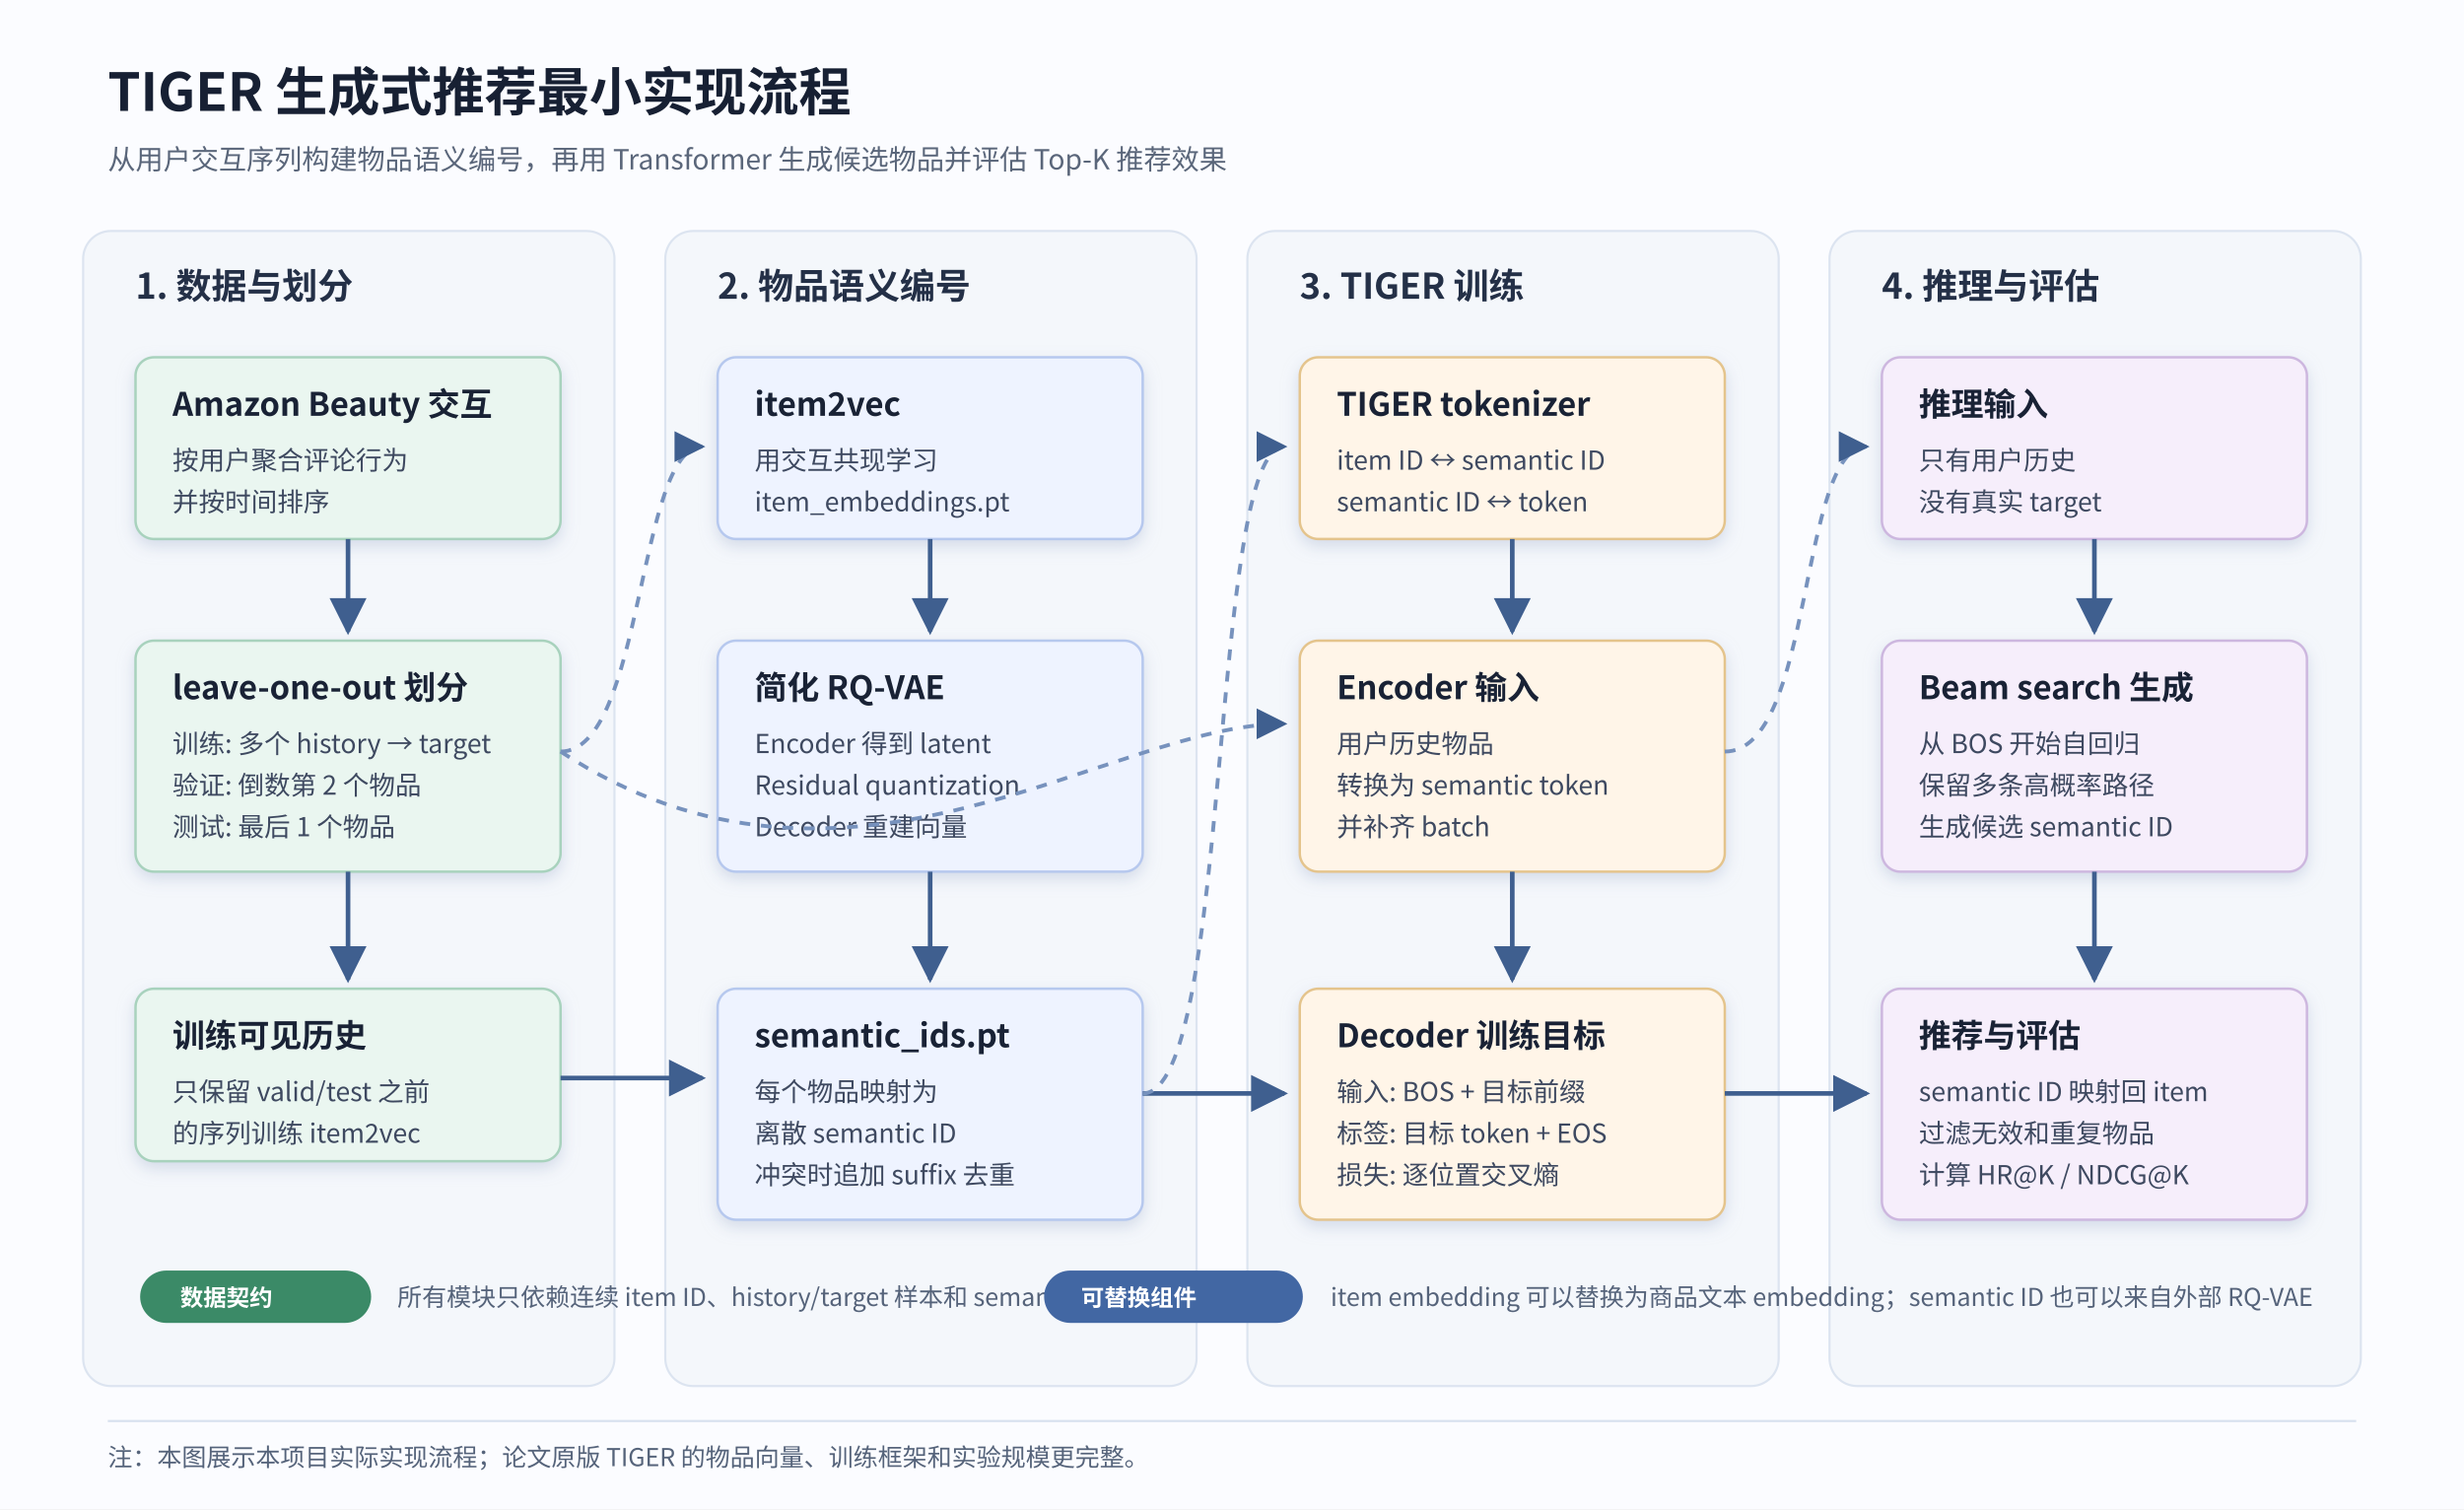
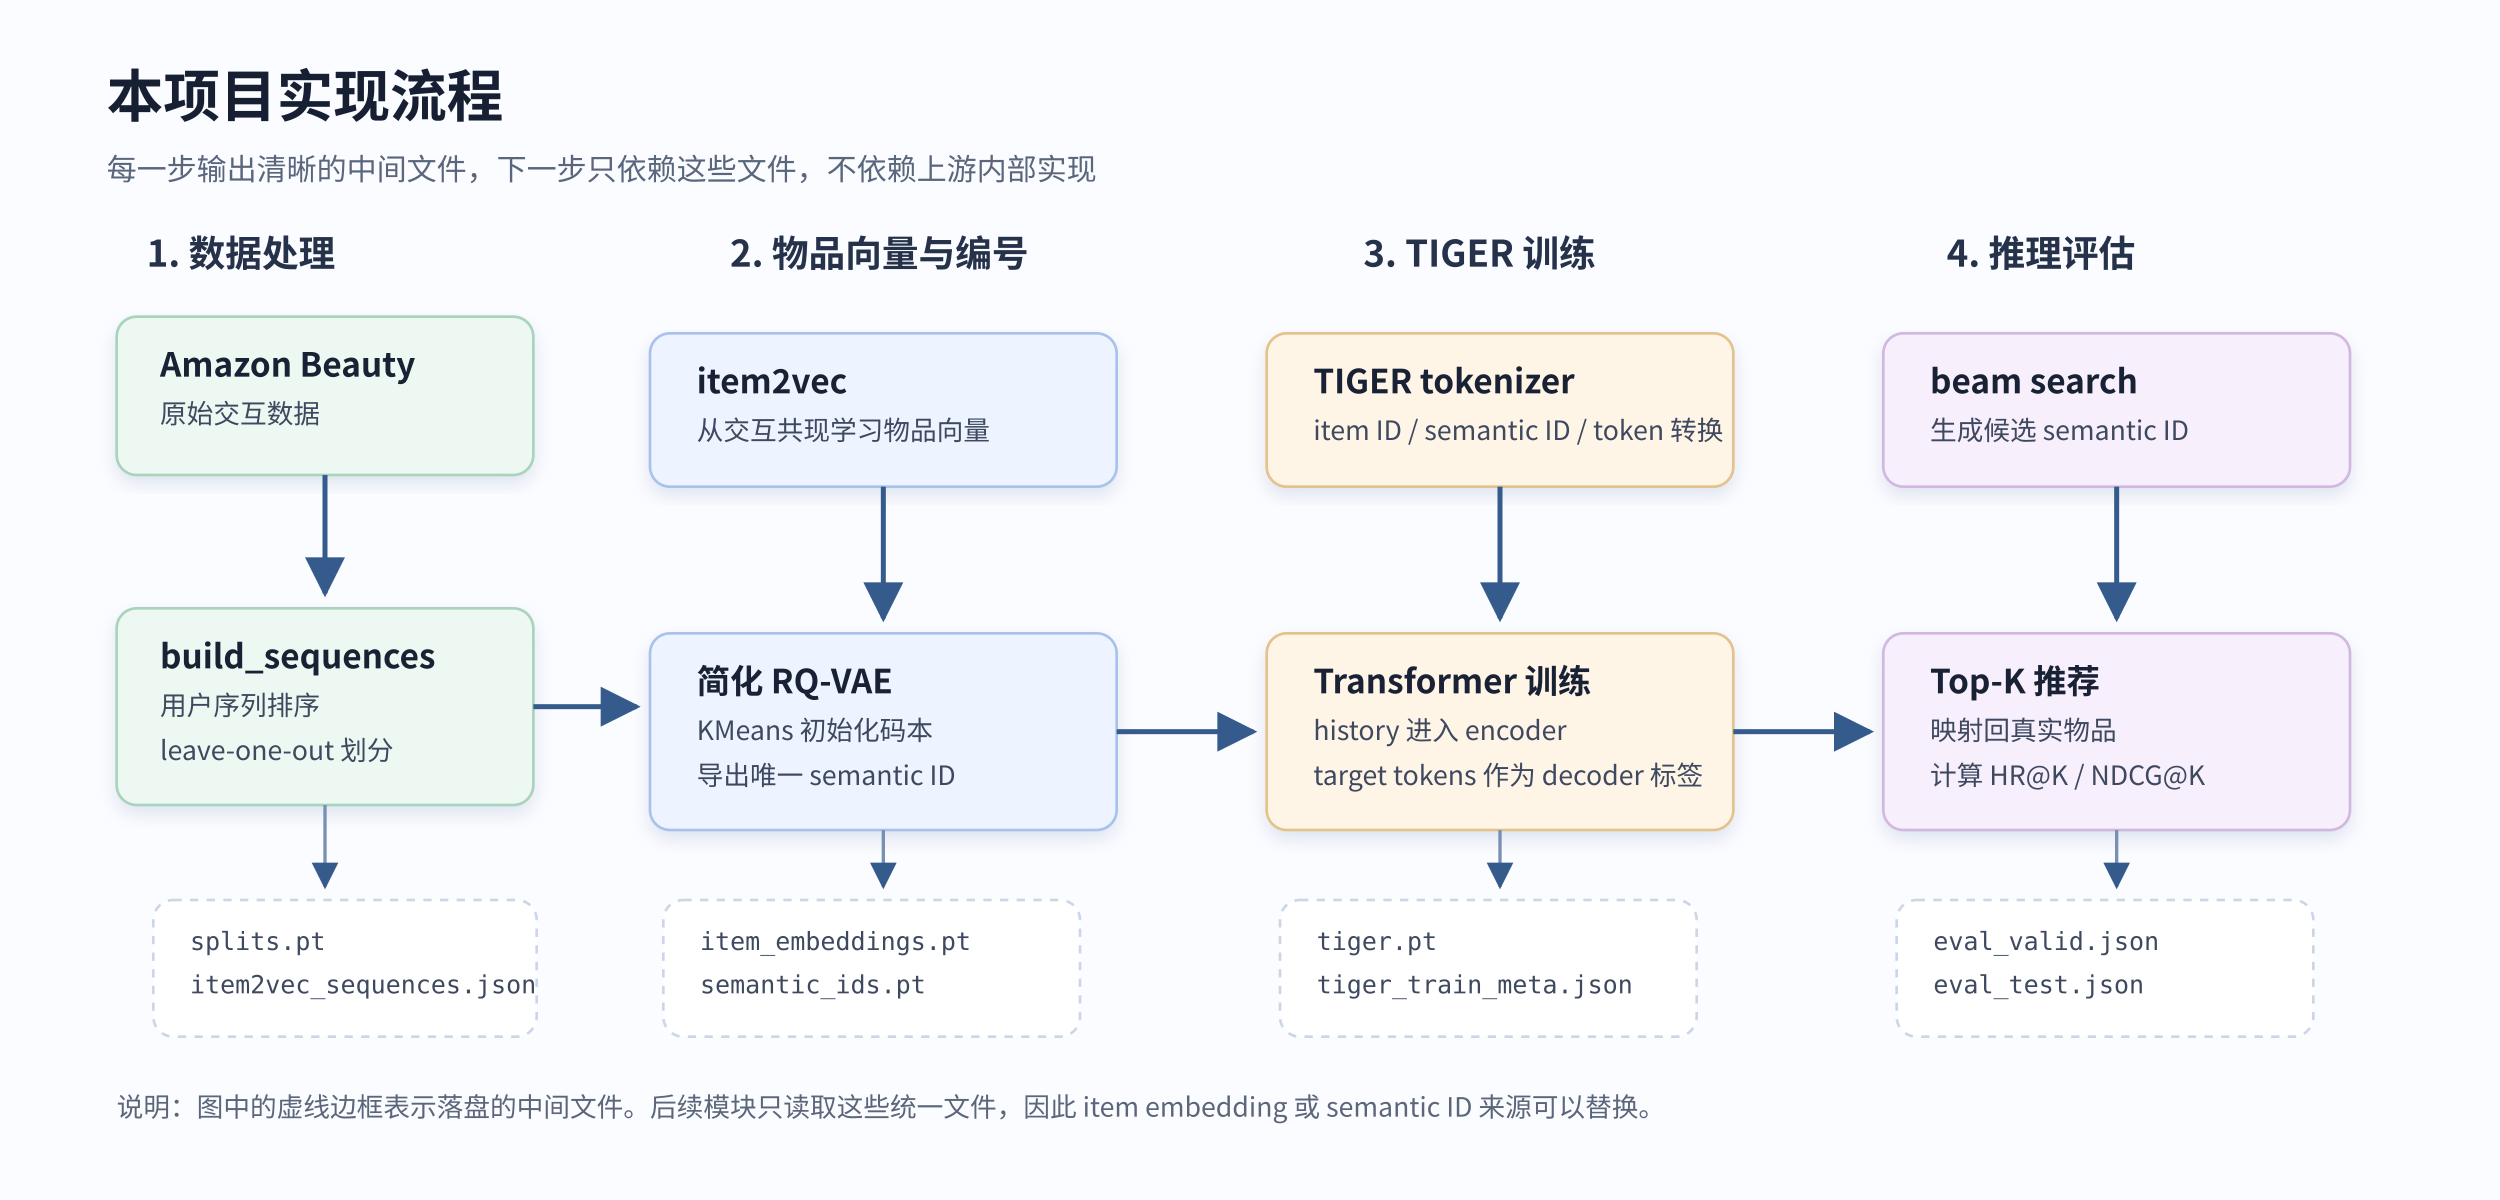
- <svg xmlns="http://www.w3.org/2000/svg" width="1600" height="980" viewBox="0 0 1600 980" role="img" aria-labelledby="title desc">
+ <svg xmlns="http://www.w3.org/2000/svg" width="1500" height="720" viewBox="0 0 1500 720" role="img" aria-labelledby="title desc">
  <defs>
-     <marker id="arrow" viewBox="0 0 10 10" refX="9" refY="5" markerWidth="8" markerHeight="8" orient="auto-start-reverse">
-       <path d="M 0 0 L 10 5 L 0 10 z" fill="#3f5f8f" />
+     <marker id="arrow" viewBox="0 0 10 10" refX="9" refY="5" markerWidth="8" markerHeight="8" orient="auto">
+       <path d="M0,0 L10,5 L0,10 Z" fill="#345b8c" />
    </marker>
-     <filter id="shadow" x="-10%" y="-10%" width="120%" height="125%">
-       <feDropShadow dx="0" dy="4" stdDeviation="5" flood-color="#b8c2d8" flood-opacity="0.55" />
+     <filter id="shadow" x="-8%" y="-8%" width="116%" height="120%">
+       <feDropShadow dx="0" dy="5" stdDeviation="5" flood-color="#b8c4d8" flood-opacity="0.42" />
    </filter>
    <style>
      .title { font: 700 34px "Microsoft YaHei", "Noto Sans CJK SC", Arial, sans-serif; fill: #172033; }
-       .subtitle { font: 400 18px "Microsoft YaHei", "Noto Sans CJK SC", Arial, sans-serif; fill: #5a667a; }
-       .lane-title { font: 700 23px "Microsoft YaHei", "Noto Sans CJK SC", Arial, sans-serif; fill: #243047; }
-       .box-title { font: 700 21px "Microsoft YaHei", "Noto Sans CJK SC", Arial, sans-serif; fill: #192235; }
-       .box-text { font: 400 17px "Microsoft YaHei", "Noto Sans CJK SC", Arial, sans-serif; fill: #3e4960; }
-       .note { font: 400 16px "Microsoft YaHei", "Noto Sans CJK SC", Arial, sans-serif; fill: #55637a; }
-       .pill { font: 700 15px "Microsoft YaHei", "Noto Sans CJK SC", Arial, sans-serif; fill: #ffffff; }
-       .line { stroke: #3f5f8f; stroke-width: 3; fill: none; marker-end: url(#arrow); }
-       .soft-line { stroke: #7792bd; stroke-width: 2.5; stroke-dasharray: 7 7; fill: none; marker-end: url(#arrow); }
-       .lane { fill: #f4f7fb; stroke: #dce4f0; stroke-width: 1.4; }
-       .box { fill: #ffffff; stroke: #c9d5e7; stroke-width: 1.6; rx: 12; filter: url(#shadow); }
-       .data { fill: #eaf6f0; stroke: #a8d2bd; }
-       .token { fill: #eef3ff; stroke: #b6c8ee; }
-       .model { fill: #fff5e8; stroke: #e4c48c; }
-       .eval { fill: #f6eefb; stroke: #cdb7df; }
-       .chip-blue { fill: #4267a3; }
-       .chip-green { fill: #3b8a67; }
-       .chip-gold { fill: #a96f24; }
-       .chip-purple { fill: #7d5aa6; }
+       .sub { font: 400 18px "Microsoft YaHei", "Noto Sans CJK SC", Arial, sans-serif; fill: #59667c; }
+       .stage-title { font: 700 22px "Microsoft YaHei", "Noto Sans CJK SC", Arial, sans-serif; fill: #25324a; }
+       .box { fill: #fff; stroke: #c8d5e8; stroke-width: 1.6; rx: 12; filter: url(#shadow); }
+       .data { fill: #ecf8f1; stroke: #a7d4ba; }
+       .embed { fill: #edf4ff; stroke: #a8c2eb; }
+       .model { fill: #fff5e7; stroke: #e3c38b; }
+       .eval { fill: #f7effc; stroke: #d0b8e0; }
+       .file { fill: #ffffff; stroke: #cbd7e8; stroke-dasharray: 5 5; filter: none; }
+       .box-title { font: 700 20px "Microsoft YaHei", "Noto Sans CJK SC", Arial, sans-serif; fill: #192235; }
+       .box-text { font: 400 16px "Microsoft YaHei", "Noto Sans CJK SC", Arial, sans-serif; fill: #3e4960; }
+       .file-text { font: 400 15px Consolas, "Microsoft YaHei", monospace; fill: #3e4960; }
+       .line { stroke: #345b8c; stroke-width: 3; fill: none; marker-end: url(#arrow); }
+       .thin { stroke: #7890b2; stroke-width: 2; fill: none; marker-end: url(#arrow); }
+       .note { font: 400 16px "Microsoft YaHei", "Noto Sans CJK SC", Arial, sans-serif; fill: #5b667a; }
    </style>
  </defs>
-   <rect width="1600" height="980" fill="#fbfcff" />
-   <text x="70" y="72" class="title">TIGER 生成式推荐最小实现流程</text>
-   <text x="70" y="110" class="subtitle">从用户交互序列构建物品语义编号，再用 Transformer 生成候选物品并评估 Top-K 推荐效果</text>
-   <rect x="54" y="150" width="345" height="750" rx="18" class="lane" />
-   <rect x="432" y="150" width="345" height="750" rx="18" class="lane" />
-   <rect x="810" y="150" width="345" height="750" rx="18" class="lane" />
-   <rect x="1188" y="150" width="345" height="750" rx="18" class="lane" />
-   <text x="88" y="194" class="lane-title">1. 数据与划分</text>
-   <text x="466" y="194" class="lane-title">2. 物品语义编号</text>
-   <text x="844" y="194" class="lane-title">3. TIGER 训练</text>
-   <text x="1222" y="194" class="lane-title">4. 推理与评估</text>
-   <rect x="88" y="232" width="276" height="118" class="box data" />
-   <text x="112" y="270" class="box-title">Amazon Beauty 交互</text>
-   <text x="112" y="305" class="box-text">按用户聚合评论行为</text>
-   <text x="112" y="332" class="box-text">并按时间排序</text>
-   <rect x="88" y="416" width="276" height="150" class="box data" />
-   <text x="112" y="454" class="box-title">leave-one-out 划分</text>
-   <text x="112" y="489" class="box-text">训练: 多个 history → target</text>
-   <text x="112" y="516" class="box-text">验证: 倒数第 2 个物品</text>
-   <text x="112" y="543" class="box-text">测试: 最后 1 个物品</text>
-   <rect x="88" y="642" width="276" height="112" class="box data" />
-   <text x="112" y="680" class="box-title">训练可见历史</text>
-   <text x="112" y="715" class="box-text">只保留 valid/test 之前</text>
-   <text x="112" y="742" class="box-text">的序列训练 item2vec</text>
-   <rect x="466" y="232" width="276" height="118" class="box token" />
-   <text x="490" y="270" class="box-title">item2vec</text>
-   <text x="490" y="305" class="box-text">用交互共现学习</text>
-   <text x="490" y="332" class="box-text">item_embeddings.pt</text>
-   <rect x="466" y="416" width="276" height="150" class="box token" />
-   <text x="490" y="454" class="box-title">简化 RQ-VAE</text>
-   <text x="490" y="489" class="box-text">Encoder 得到 latent</text>
-   <text x="490" y="516" class="box-text">Residual quantization</text>
-   <text x="490" y="543" class="box-text">Decoder 重建向量</text>
-   <rect x="466" y="642" width="276" height="150" class="box token" />
-   <text x="490" y="680" class="box-title">semantic_ids.pt</text>
-   <text x="490" y="715" class="box-text">每个物品映射为</text>
-   <text x="490" y="742" class="box-text">离散 semantic ID</text>
-   <text x="490" y="769" class="box-text">冲突时追加 suffix 去重</text>
-   <rect x="844" y="232" width="276" height="118" class="box model" />
-   <text x="868" y="270" class="box-title">TIGER tokenizer</text>
-   <text x="868" y="305" class="box-text">item ID ↔ semantic ID</text>
-   <text x="868" y="332" class="box-text">semantic ID ↔ token</text>
-   <rect x="844" y="416" width="276" height="150" class="box model" />
-   <text x="868" y="454" class="box-title">Encoder 输入</text>
-   <text x="868" y="489" class="box-text">用户历史物品</text>
-   <text x="868" y="516" class="box-text">转换为 semantic token</text>
-   <text x="868" y="543" class="box-text">并补齐 batch</text>
-   <rect x="844" y="642" width="276" height="150" class="box model" />
-   <text x="868" y="680" class="box-title">Decoder 训练目标</text>
-   <text x="868" y="715" class="box-text">输入: BOS + 目标前缀</text>
-   <text x="868" y="742" class="box-text">标签: 目标 token + EOS</text>
-   <text x="868" y="769" class="box-text">损失: 逐位置交叉熵</text>
-   <rect x="1222" y="232" width="276" height="118" class="box eval" />
-   <text x="1246" y="270" class="box-title">推理输入</text>
-   <text x="1246" y="305" class="box-text">只有用户历史</text>
-   <text x="1246" y="332" class="box-text">没有真实 target</text>
-   <rect x="1222" y="416" width="276" height="150" class="box eval" />
-   <text x="1246" y="454" class="box-title">Beam search 生成</text>
-   <text x="1246" y="489" class="box-text">从 BOS 开始自回归</text>
-   <text x="1246" y="516" class="box-text">保留多条高概率路径</text>
-   <text x="1246" y="543" class="box-text">生成候选 semantic ID</text>
-   <rect x="1222" y="642" width="276" height="150" class="box eval" />
-   <text x="1246" y="680" class="box-title">推荐与评估</text>
-   <text x="1246" y="715" class="box-text">semantic ID 映射回 item</text>
-   <text x="1246" y="742" class="box-text">过滤无效和重复物品</text>
-   <text x="1246" y="769" class="box-text">计算 HR@K / NDCG@K</text>
-   <path d="M 226 350 V 410" class="line" />
-   <path d="M 226 566 V 636" class="line" />
-   <path d="M 364 700 H 456" class="line" />
-   <path d="M 604 350 V 410" class="line" />
-   <path d="M 604 566 V 636" class="line" />
-   <path d="M 742 710 H 834" class="line" />
-   <path d="M 982 350 V 410" class="line" />
-   <path d="M 982 566 V 636" class="line" />
-   <path d="M 1120 710 H 1212" class="line" />
-   <path d="M 1360 350 V 410" class="line" />
-   <path d="M 1360 566 V 636" class="line" />
-   <path d="M 364 488 C 418 488, 414 290, 456 290" class="soft-line" />
-   <path d="M 364 488 C 550 610, 720 470, 834 470" class="soft-line" />
-   <path d="M 742 710 C 800 710, 785 290, 834 290" class="soft-line" />
-   <path d="M 1120 488 C 1178 488, 1168 290, 1212 290" class="soft-line" />
-   <rect x="91" y="825" width="150" height="34" rx="17" class="chip-green" />
-   <text x="117" y="848" class="pill">数据契约</text>
-   <text x="258" y="848" class="note">所有模块只依赖连续 item ID、history/target 样本和 semantic_ids.pt</text>
-   <rect x="678" y="825" width="168" height="34" rx="17" class="chip-blue" />
-   <text x="702" y="848" class="pill">可替换组件</text>
-   <text x="864" y="848" class="note">item embedding 可以替换为商品文本 embedding；semantic ID 也可以来自外部 RQ-VAE</text>
-   <rect x="70" y="922" width="1460" height="1.4" fill="#d8e1ef" />
-   <text x="70" y="952" class="note">注：本图展示本项目实际实现流程；论文原版 TIGER 的物品向量、训练框架和实验规模更完整。</text>
+   <rect width="1500" height="720" fill="#fbfcff" />
+   <text x="64" y="70" class="title">本项目实现流程</text>
+   <text x="64" y="108" class="sub">每一步输出清晰的中间文件，下一步只依赖这些文件，不依赖上游内部实现</text>
+   <text x="88" y="160" class="stage-title">1. 数据处理</text>
+   <text x="438" y="160" class="stage-title">2. 物品向量与编号</text>
+   <text x="818" y="160" class="stage-title">3. TIGER 训练</text>
+   <text x="1168" y="160" class="stage-title">4. 推理评估</text>
+   <rect x="70" y="190" width="250" height="95" class="box data" />
+   <text x="96" y="226" class="box-title">Amazon Beauty</text>
+   <text x="96" y="254" class="box-text">原始交互数据</text>
+   <rect x="70" y="365" width="250" height="118" class="box data" />
+   <text x="96" y="401" class="box-title">build_sequences</text>
+   <text x="96" y="429" class="box-text">用户序列排序</text>
+   <text x="96" y="456" class="box-text">leave-one-out 划分</text>
+   <rect x="390" y="200" width="280" height="92" class="box embed" />
+   <text x="418" y="236" class="box-title">item2vec</text>
+   <text x="418" y="264" class="box-text">从交互共现学习物品向量</text>
+   <rect x="390" y="380" width="280" height="118" class="box embed" />
+   <text x="418" y="416" class="box-title">简化 RQ-VAE</text>
+   <text x="418" y="444" class="box-text">KMeans 初始化码本</text>
+   <text x="418" y="471" class="box-text">导出唯一 semantic ID</text>
+   <rect x="760" y="200" width="280" height="92" class="box model" />
+   <text x="788" y="236" class="box-title">TIGER tokenizer</text>
+   <text x="788" y="264" class="box-text">item ID / semantic ID / token 转换</text>
+   <rect x="760" y="380" width="280" height="118" class="box model" />
+   <text x="788" y="416" class="box-title">Transformer 训练</text>
+   <text x="788" y="444" class="box-text">history 进入 encoder</text>
+   <text x="788" y="471" class="box-text">target tokens 作为 decoder 标签</text>
+   <rect x="1130" y="200" width="280" height="92" class="box eval" />
+   <text x="1158" y="236" class="box-title">beam search</text>
+   <text x="1158" y="264" class="box-text">生成候选 semantic ID</text>
+   <rect x="1130" y="380" width="280" height="118" class="box eval" />
+   <text x="1158" y="416" class="box-title">Top-K 推荐</text>
+   <text x="1158" y="444" class="box-text">映射回真实物品</text>
+   <text x="1158" y="471" class="box-text">计算 HR@K / NDCG@K</text>
+   <path d="M195 285 V356" class="line" />
+   <path d="M320 424 H382" class="line" />
+   <path d="M530 292 V371" class="line" />
+   <path d="M670 439 H752" class="line" />
+   <path d="M900 292 V371" class="line" />
+   <path d="M1040 439 H1122" class="line" />
+   <path d="M1270 292 V371" class="line" />
+   <rect x="92" y="540" width="230" height="82" class="box file" />
+   <text x="114" y="570" class="file-text">splits.pt</text>
+   <text x="114" y="596" class="file-text">item2vec_sequences.json</text>
+   <rect x="398" y="540" width="250" height="82" class="box file" />
+   <text x="420" y="570" class="file-text">item_embeddings.pt</text>
+   <text x="420" y="596" class="file-text">semantic_ids.pt</text>
+   <rect x="768" y="540" width="250" height="82" class="box file" />
+   <text x="790" y="570" class="file-text">tiger.pt</text>
+   <text x="790" y="596" class="file-text">tiger_train_meta.json</text>
+   <rect x="1138" y="540" width="250" height="82" class="box file" />
+   <text x="1160" y="570" class="file-text">eval_valid.json</text>
+   <text x="1160" y="596" class="file-text">eval_test.json</text>
+   <path d="M195 483 V532" class="thin" />
+   <path d="M530 498 V532" class="thin" />
+   <path d="M900 498 V532" class="thin" />
+   <path d="M1270 498 V532" class="thin" />
+   <text x="70" y="670" class="note">说明：图中的虚线边框表示落盘的中间文件。后续模块只读取这些统一文件，因此 item embedding 或 semantic ID 来源可以替换。</text>
</svg>
